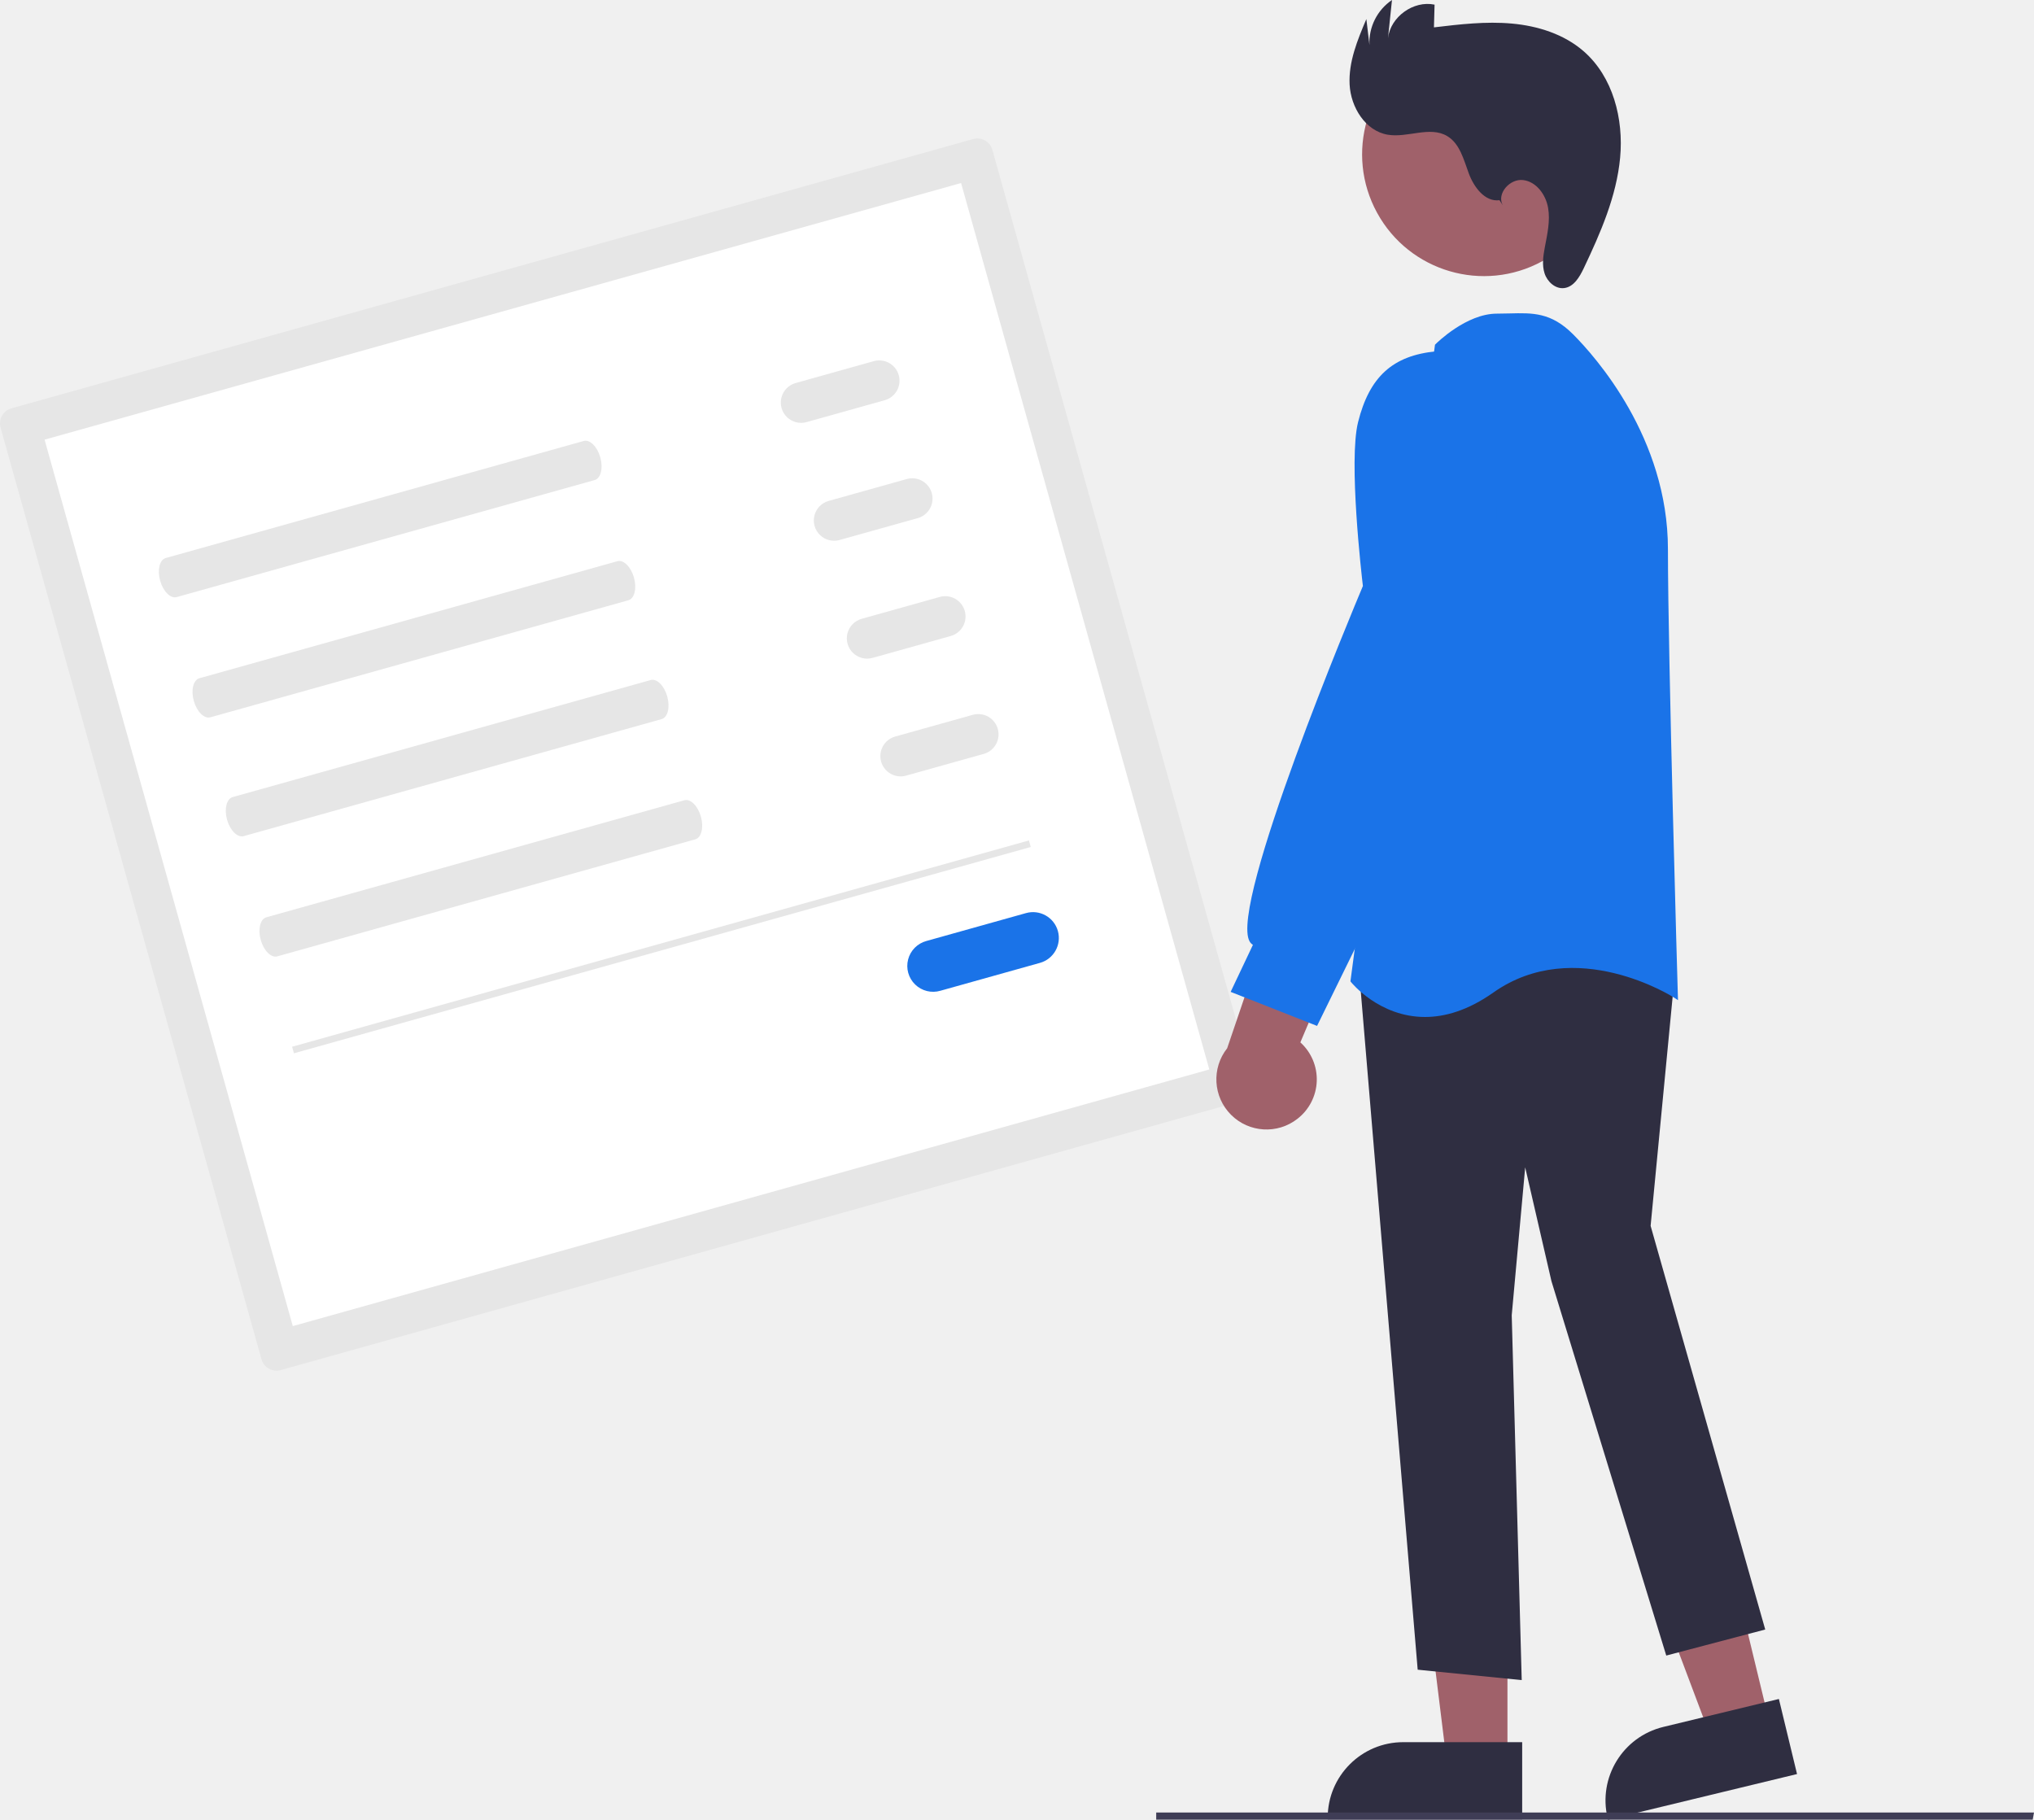
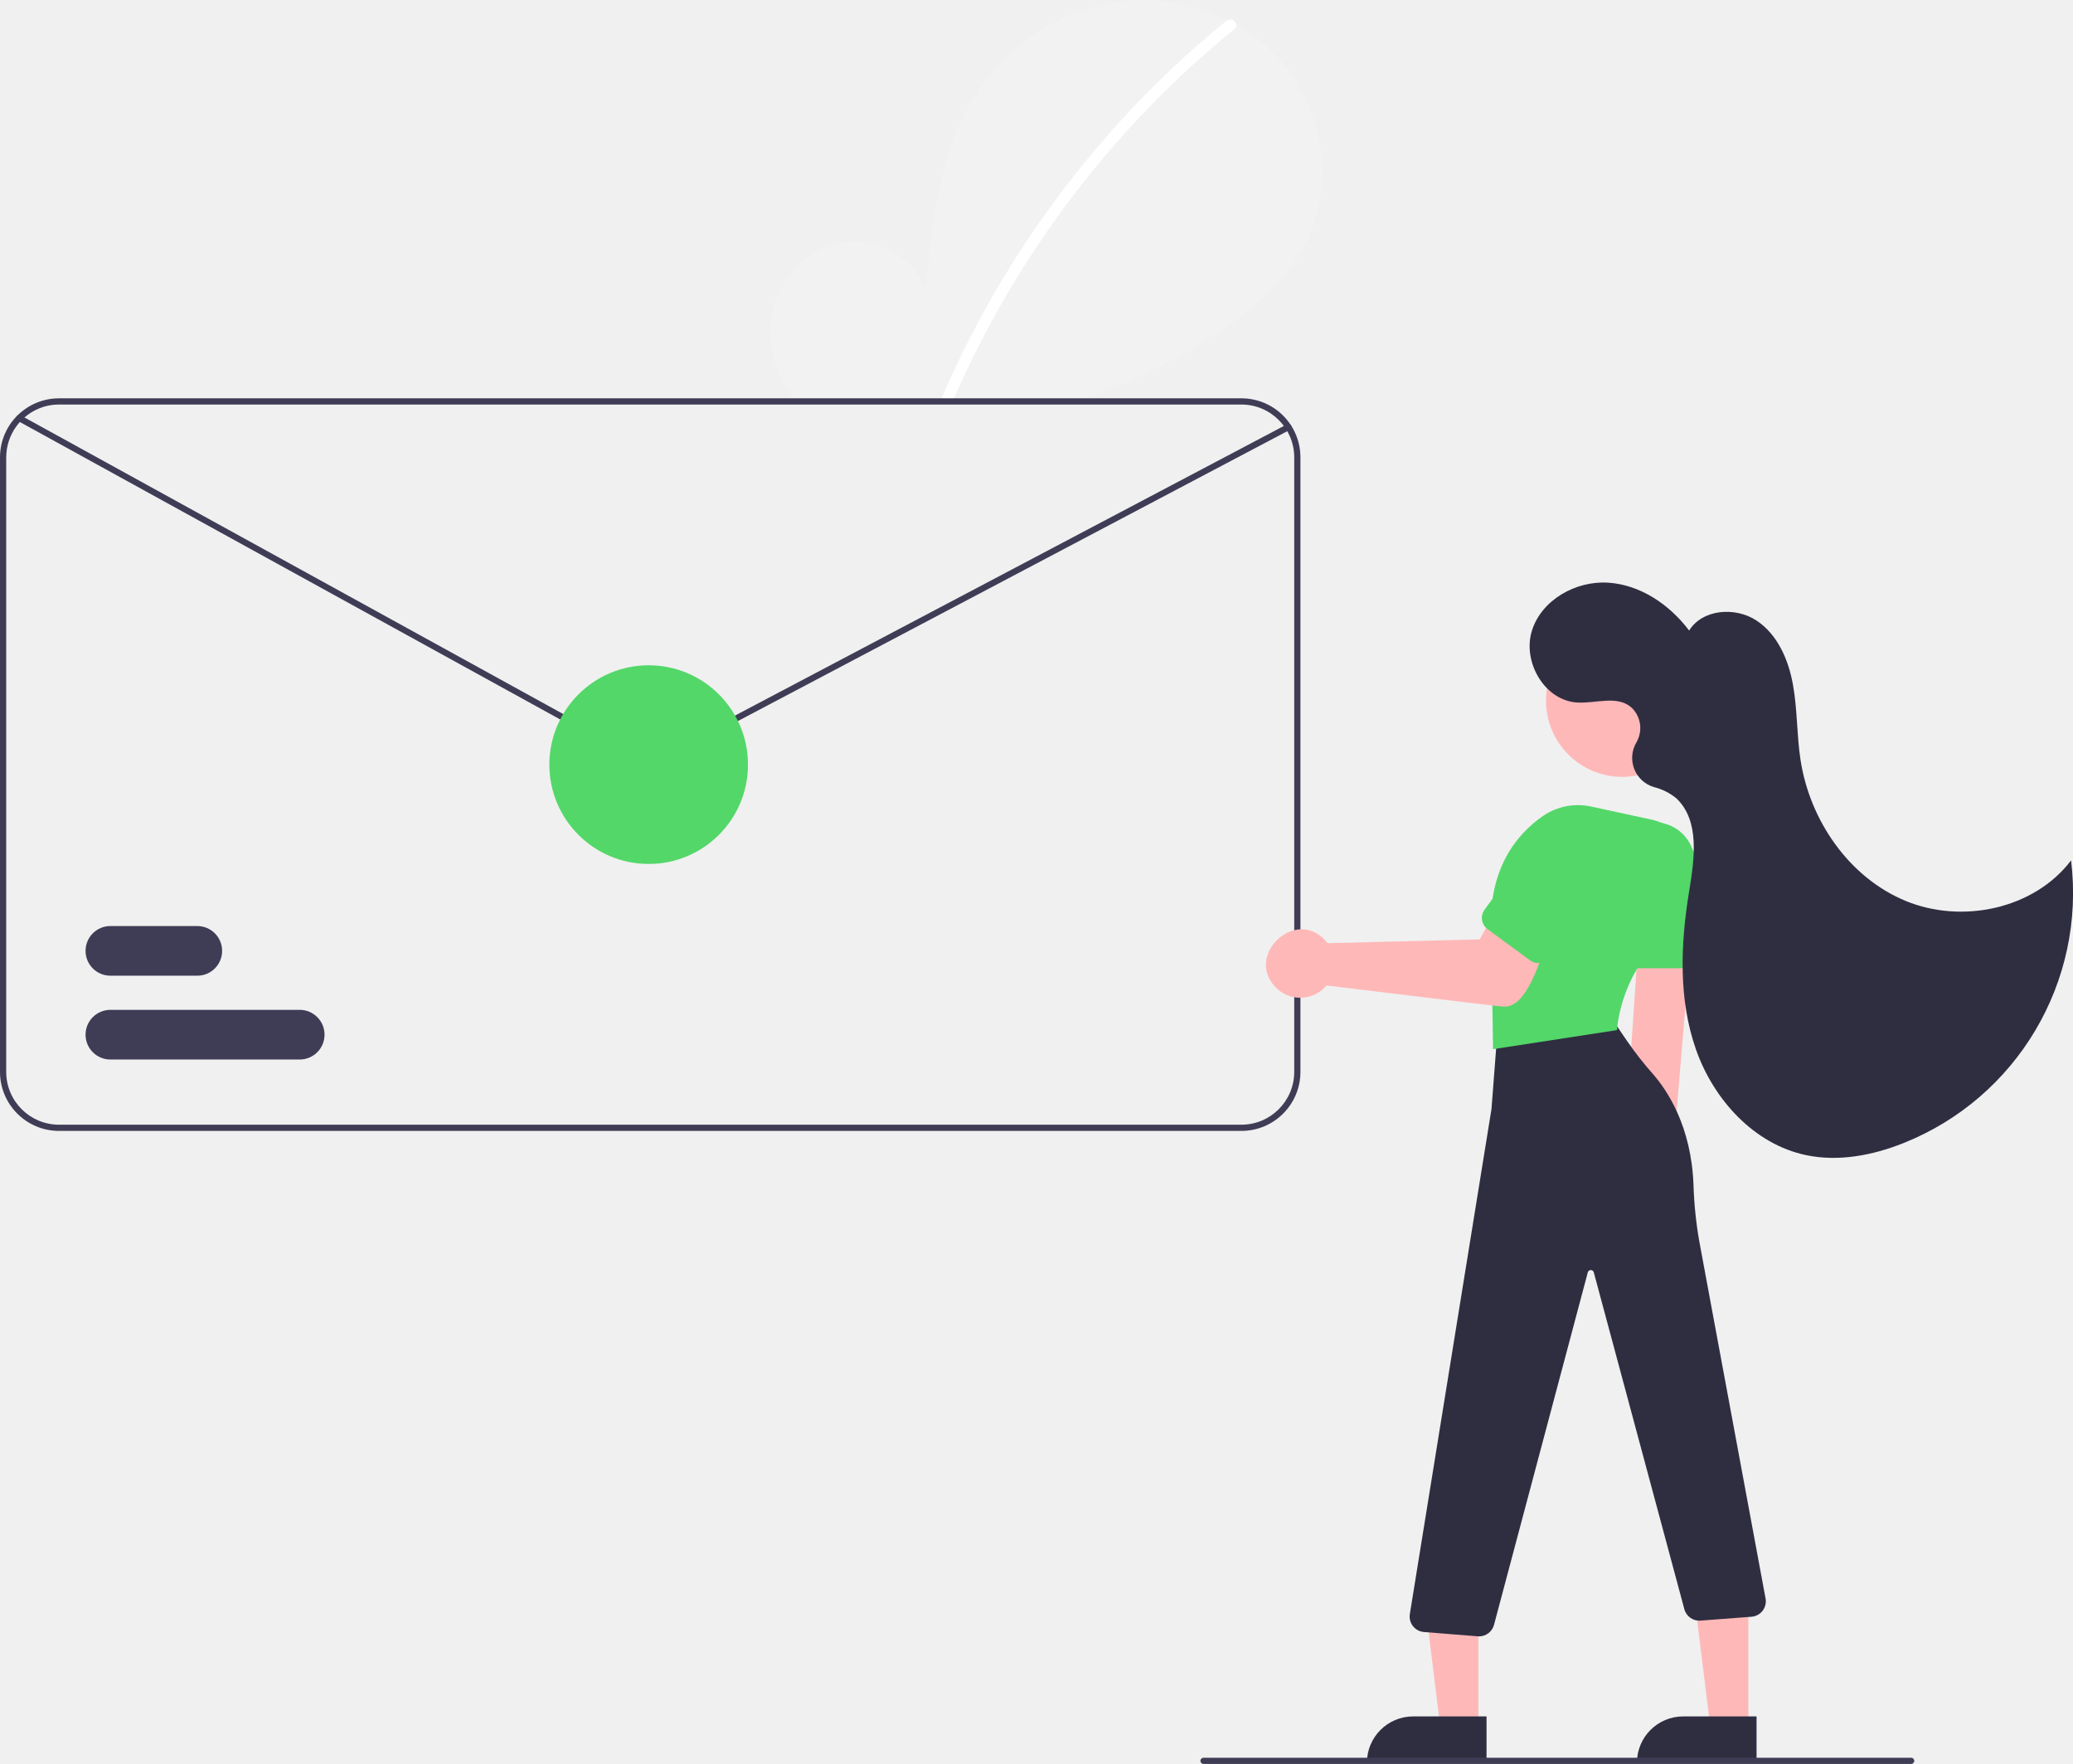
- <svg xmlns="http://www.w3.org/2000/svg" width="598.111" height="535.114" viewBox="0 0 598.111 535.114" role="img" artist="Katerina Limpitsouni" source="https://undraw.co/">
-   <path d="M304.296,302.517a4.594,4.594,0,0,0-3.182,5.656l76.716,273.978a4.594,4.594,0,0,0,5.656,3.182l282.815-79.191a4.594,4.594,0,0,0,3.182-5.656L592.767,226.508a4.594,4.594,0,0,0-5.656-3.182Z" transform="translate(-300.9444 -182.4429)" fill="#e6e6e6" />
-   <path d="M387.041,572.396l269.505-75.464L583.556,236.264,314.052,311.727Z" transform="translate(-300.9444 -182.4429)" fill="#fff" />
-   <path d="M349.684,346.534c-1.798.503-2.539,3.49-1.652,6.658s3.072,5.335,4.87,4.832L475.818,323.606c1.798-.503,2.539-3.49,1.652-6.658s-3.072-5.335-4.87-4.832Z" transform="translate(-300.9444 -182.4429)" fill="#e6e6e6" />
-   <path d="M359.582,381.886c-1.798.503-2.539,3.49-1.652,6.658s3.072,5.335,4.87,4.832l122.917-34.418c1.798-.503,2.539-3.49,1.652-6.658s-3.072-5.335-4.87-4.832Z" transform="translate(-300.9444 -182.4429)" fill="#e6e6e6" />
-   <path d="M369.367,416.83c-1.798.503-2.539,3.49-1.652,6.658s3.072,5.335,4.87,4.832L495.501,393.902c1.798-.503,2.539-3.49,1.652-6.658s-3.072-5.335-4.87-4.832Z" transform="translate(-300.9444 -182.4429)" fill="#e6e6e6" />
-   <path d="M379.266,452.182c-1.798.503-2.539,3.49-1.652,6.658s3.072,5.335,4.87,4.832l122.917-34.418c1.798-.503,2.539-3.49,1.652-6.658s-3.072-5.335-4.87-4.832Z" transform="translate(-300.9444 -182.4429)" fill="#e6e6e6" />
-   <path d="M534.98,295.057a5.966,5.966,0,1,0,3.217,11.489l22.979-6.434a5.966,5.966,0,0,0-3.217-11.489Z" transform="translate(-300.9444 -182.4429)" fill="#e6e6e6" />
-   <path d="M544.687,329.724a5.966,5.966,0,1,0,3.217,11.489l22.979-6.434a5.966,5.966,0,0,0-3.217-11.489Z" transform="translate(-300.9444 -182.4429)" fill="#e6e6e6" />
-   <path d="M554.394,364.391a5.966,5.966,0,1,0,3.217,11.489l22.979-6.434a5.966,5.966,0,0,0-3.217-11.489Z" transform="translate(-300.9444 -182.4429)" fill="#e6e6e6" />
-   <path d="M564.101,399.057a5.966,5.966,0,0,0,3.217,11.489l22.979-6.434a5.966,5.966,0,0,0-3.217-11.489Z" transform="translate(-300.9444 -182.4429)" fill="#e6e6e6" />
-   <path d="M573.375,459.146a7.602,7.602,0,1,0,4.099,14.64l29.28-8.199a7.601,7.601,0,0,0-4.099-14.64h0Z" transform="translate(-300.9444 -182.4429)" fill="#1A73E8" />
-   <rect x="382.945" y="459.877" width="225" height="2" transform="translate(-406.8637 -31.78243) rotate(-15.64269)" fill="#e6e6e6" />
-   <polygon points="520.202 506.072 502.825 510.273 478.352 445.247 503.999 439.047 520.202 506.072" fill="#a0616a" />
-   <path d="M773.79,717.557l-.118-.486a22.233,22.233,0,0,1,16.368-26.805l33.999-8.219,5.336,22.073Z" transform="translate(-300.9444 -182.4429)" fill="#2f2e41" />
-   <polygon points="443.276 517.91 425.399 517.909 416.894 448.953 443.279 448.954 443.276 517.91" fill="#a0616a" />
-   <path d="M748.551,717.454l-57.186-.002v-.5a22.208,22.208,0,0,1,22.208-22.208h.001l34.978.001Z" transform="translate(-300.9444 -182.4429)" fill="#2f2e41" />
-   <path d="M717.824,673.433,700.466,466.562l71.856-13.245.284-.051,21.032,13.52-7.32,76.134,33.704,118.699-29.102,7.659L757.161,559.19,749.436,525.714l-3.959,43.5L748.416,676.492Z" transform="translate(-300.9444 -182.4429)" fill="#2f2e41" />
-   <path d="M698.241,471.254l-.19-.241,24.83-186.957.032-.245.175-.175c.366-.366,9.066-8.963,18.014-8.963,1.294,0,2.524-.033,3.704-.063,6.848-.178,12.257-.32,18.685,6.109,6.55,6.549,27.92,30.465,27.92,63.219,0,31.704,2.887,130.228,2.916,131.219l.041,1.391-1.167-.759c-.288-.185-29.031-18.487-53.137-1.474-7.533,5.317-14.301,7.181-20.087,7.181C706.509,481.497,698.356,471.401,698.241,471.254Z" transform="translate(-300.9444 -182.4429)" fill="#1A73E8" />
-   <circle cx="737.302" cy="227.82" r="35.815" transform="translate(-319.8677 199.1298) rotate(-28.66321)" fill="#a0616a" />
-   <path d="M682.474,511.433a14.664,14.664,0,0,0,.851-22.469l20.339-47.976L677.033,445.889,661.801,490.697a14.743,14.743,0,0,0,20.673,20.736Z" transform="translate(-300.9444 -182.4429)" fill="#a0616a" />
-   <path d="M662.824,474.114l6.55-13.827a2.693,2.693,0,0,1-.967-1.003c-6.119-10.605,30.843-98.672,33.306-104.514-.376-3.177-4.256-36.844-1.419-48.193,3.34-13.359,10.197-19.585,22.93-20.818,14.041-1.319,17.83,17.749,17.866,17.943l.013,49.02-16.115,56.428-36.752,74.973Z" transform="translate(-300.9444 -182.4429)" fill="#1A73E8" />
-   <path d="M741.881,241.314c-4.293.559-7.532-3.834-9.034-7.895s-2.647-8.788-6.379-10.982c-5.1-2.997-11.625.608-17.457-.381-6.586-1.117-10.868-8.096-11.204-14.768s2.319-13.088,4.924-19.239l.909,7.644a15.159,15.159,0,0,1,6.625-13.251l-1.172,11.217c.735-6.284,7.505-11.153,13.696-9.851l-.185,6.684c7.607-.905,15.28-1.81,22.909-1.121s15.312,3.103,21.094,8.127c8.65,7.516,11.809,19.892,10.748,31.301s-5.77,22.128-10.679,32.482c-1.235,2.605-2.943,5.545-5.807,5.877-2.573.298-4.928-1.853-5.728-4.317s-.41-5.141.069-7.686c.724-3.846,1.636-7.777.956-11.63s-3.453-7.662-7.337-8.134-7.86,3.968-5.992,7.407Z" transform="translate(-300.9444 -182.4429)" fill="#2f2e41" />
-   <polygon points="597.729 535.092 339.991 535.092 339.991 532.986 598.111 532.986 597.729 535.092" fill="#3f3d56" />
+ <svg xmlns="http://www.w3.org/2000/svg" width="667.923" height="568.25" viewBox="0 0 667.923 568.25" role="img" artist="Katerina Limpitsouni" source="https://undraw.co/">
+   <path d="M687.178,243.295c-6.31,13.07-17.92,22.8-30.08,30.72a190.204,190.204,0,0,1-41.3,20.18c-2,.7-4.02,1.37-6.04,2h-86.48c-.56-.64-1.1-1.31-1.62-2-5.43-7.18-8.34-16.27-7.25-25.18,1.43-11.68,10.3-22.42,21.81-24.91,11.51-2.48,24.63,4.39,28.12,15.63,1.93-21.67,4.15-44.25,15.67-62.71,10.43-16.71,28.51-28.67,48.09-30.81a60.56,60.56,0,0,1,33.48,6.13c.95.48,1.89.98,2.81,1.5a56.017,56.017,0,0,1,16.14,13.77C692.738,203.075,695.729,225.545,687.178,243.295Z" transform="translate(-266.0386 -165.875)" fill="#f2f2f2" />
+   <path d="M664.388,173.845a1.522,1.522,0,0,1-.62,1.37,316.963,316.963,0,0,0-90.35,118.98c-.3.66-.59,1.33-.87,2h-3.98c.28-.67.56-1.34.85-2q5.685-13.26,12.57-25.98a321.831,321.831,0,0,1,34.9-51.66,317.07,317.07,0,0,1,44.27-43.95,1.923,1.923,0,0,1,.42-.26A2.038,2.038,0,0,1,664.388,173.845Z" transform="translate(-266.0386 -165.875)" fill="#fff" />
+   <path d="M666.039,294.195h-381a18.89,18.89,0,0,0-9.36,2.47,18.525,18.525,0,0,0-1.97,1.29,18.964,18.964,0,0,0-7.67,15.24v198a19.017,19.017,0,0,0,19,19h381a19.017,19.017,0,0,0,19-19v-198A19.017,19.017,0,0,0,666.039,294.195Zm17,217a17.024,17.024,0,0,1-17,17h-381a17.024,17.024,0,0,1-17-17v-198a17.095,17.095,0,0,1,11.78-16.18c.14-.04.27-.09.41-.13a16.996,16.996,0,0,1,4.81-.69h381a17.024,17.024,0,0,1,17,17Z" transform="translate(-266.0386 -165.875)" fill="#3f3d56" />
+   <path d="M803.257,552.467a10.743,10.743,0,0,0,1.964-16.355l5.972-71.211-17.105,1.881L789.401,536.091A10.801,10.801,0,0,0,803.257,552.467Z" transform="translate(-266.0386 -165.875)" fill="#ffb8b8" />
+   <polygon points="476.337 556.443 464.077 556.442 458.245 509.154 476.339 509.155 476.337 556.443" fill="#ffb8b8" />
+   <path d="M455.32,552.939h23.644a0,0,0,0,1,0,0V567.826a0,0,0,0,1,0,0H440.433a0,0,0,0,1,0,0v0A14.887,14.887,0,0,1,455.32,552.939Z" fill="#2f2e41" />
+   <polygon points="563.337 556.443 551.077 556.442 545.245 509.154 563.339 509.155 563.337 556.443" fill="#ffb8b8" />
+   <path d="M542.32,552.939h23.644a0,0,0,0,1,0,0V567.826a0,0,0,0,1,0,0H527.433a0,0,0,0,1,0,0v0A14.887,14.887,0,0,1,542.32,552.939Z" fill="#2f2e41" />
+   <path d="M742.582,693.03c-.133,0-.266-.006-.401-.017l-17.352-1.389a5,5,0,0,1-4.538-5.782l26.308-162.72,1.762-22.951a4.972,4.972,0,0,1,3.916-4.501l26.461-5.788a4.968,4.968,0,0,1,5.195,2.061l6.452,9.431a110.399,110.399,0,0,0,8.245,10.509c4.578,5.214,12.362,16.79,13.06,35.735a126.609,126.609,0,0,0,1.934,18.554l21.303,114.761a4.998,4.998,0,0,1-4.439,5.765l-16.448,1.246a4.979,4.979,0,0,1-5.302-3.68l-29.177-108.501a1.0 1,0,0,0-1.932.003L747.412,689.316A5.005,5.005,0,0,1,742.582,693.03Z" transform="translate(-266.0386 -165.875)" fill="#2f2e41" />
+   <circle cx="522.687" cy="225.703" r="24.561" fill="#ffb8b8" />
+   <path d="M747.096,503.864l-.508-35.074c-1.871-22.433,8.064-34.211,16.728-40.136a19.919,19.919,0,0,1,15.403-2.948l19.33,4.179a20.372,20.372,0,0,1,13.055,9.297,19.021,19.021,0,0,1,2.172,15.008,20.597,20.597,0,0,1-8.4,11.502C788.267,477.416,787.097,497.11,787.087,497.308l-.02.407Z" transform="translate(-266.0386 -165.875)" fill="#53d769" />
+   <path d="M807.588,477.783h-17a4.505,4.505,0,0,1-4.5-4.5v-29.5a13,13,0,1,1,26,0v29.5A4.505,4.505,0,0,1,807.588,477.783Z" transform="translate(-266.0386 -165.875)" fill="#53d769" />
+   <path d="M693.449,483.356a11.036,11.036,0,0,1-16.497.477c-9.686-10.159,6.148-25.413,15.871-15.232h0a10.678,10.678,0,0,1,.952,1.12l49.028-1.219,5.852-10.703,17.985,6.983c-3.453,5.355-7.417,26.37-16.448,25.347C749.009,490.161,694.66,483.442,693.449,483.356Z" transform="translate(-266.0386 -165.875)" fill="#ffb8b8" />
+   <path d="M759.037,475.257l-13.705-10.058a4.505,4.505,0,0,1-.965-6.29l17.454-23.783a13,13,0,1,1,20.961,15.383L765.327,474.292A4.505,4.505,0,0,1,759.037,475.257Z" transform="translate(-266.0386 -165.875)" fill="#53d769" />
+   <path d="M793.645,404.344a9.111,9.111,0,0,0-1.56-10.159c-4.621-4.659-11.84-1.551-18.084-2.008-10.401-.76-17.485-13.163-14.38-23.119s14.142-16.134,24.551-15.479,19.832,7.094,26.105,15.425c4.294-6.911,14.843-7.717,21.652-3.262s10.331,12.596,11.787,20.601,1.218,16.231,2.444,24.275c2.972,19.497,15.555,37.857,33.763,45.436s41.508,2.708,53.42-13.011a86.77,86.77,0,0,1-54.201,91.154c-9.867,3.905-20.763,5.979-31.15,3.808-16.77-3.504-29.814-17.846-35.498-34.008s-5.004-33.895-2.243-50.803c1.7-10.414,3.584-22.748-4.012-30.073a18.243,18.243,0,0,0-7.335-3.698A9.802,9.802,0,0,1,793.313,405Q793.498,404.673,793.645,404.344Z" transform="translate(-266.0386 -165.875)" fill="#2f2e41" />
+   <path d="M881.818,734.125h-228a1,1,0,0,1,0-2h228a1,1,0,1,1,0,2Z" transform="translate(-266.0386 -165.875)" fill="#3f3d56" />
+   <path d="M475.122,412.111a8.987,8.987,0,0,1-4.339-1.119L271.74,301.439a1.0 1,0,0,1,.964-1.752L471.748,409.24a6.982,6.982,0,0,0,6.641.059L680.709,302.569a1.0 1,0,1,1,.933,1.769L479.322,411.067A8.992,8.992,0,0,1,475.122,412.111Z" transform="translate(-266.0386 -165.875)" fill="#3f3d56" />
+   <path d="M329.605,480.195h-28a8,8,0,0,1,0-16h28a8,8,0,0,1,0,16Z" transform="translate(-266.0386 -165.875)" fill="#3f3d56" />
+   <path d="M362.605,507.195h-61a8,8,0,0,1,0-16h61a8,8,0,0,1,0,16Z" transform="translate(-266.0386 -165.875)" fill="#3f3d56" />
+   <circle cx="209.004" cy="246.32" r="32" fill="#53d769" />
</svg>
